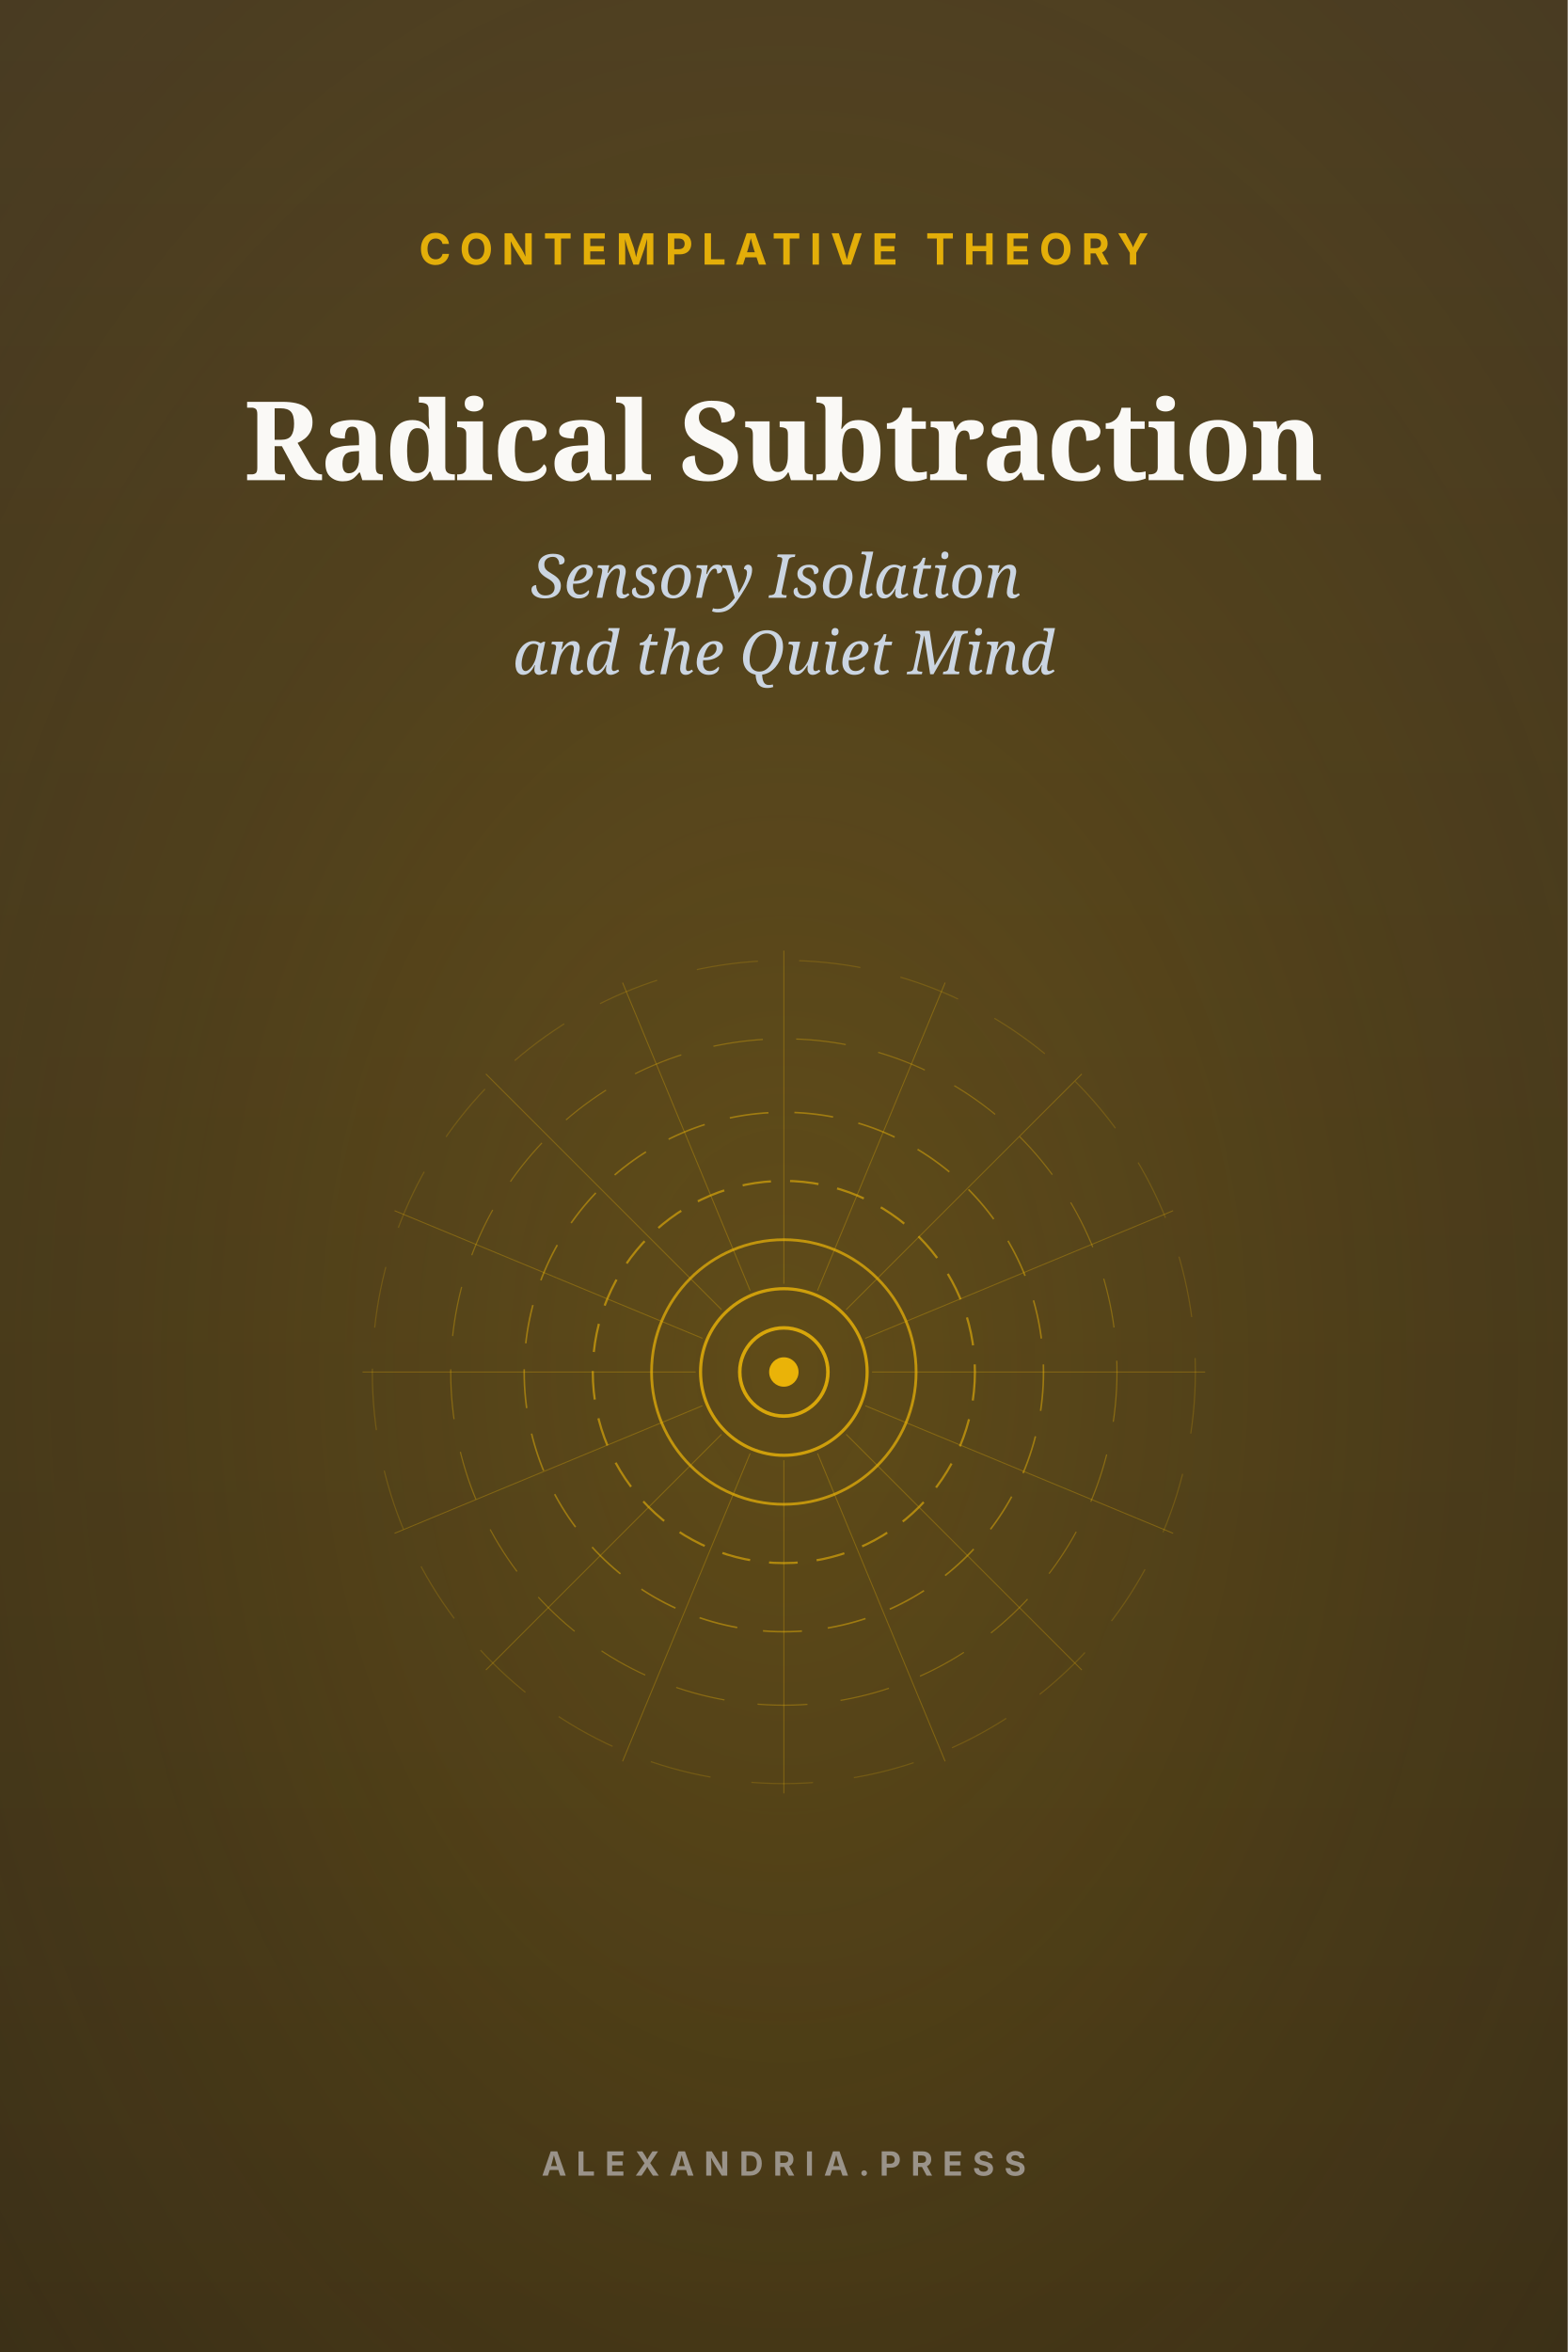
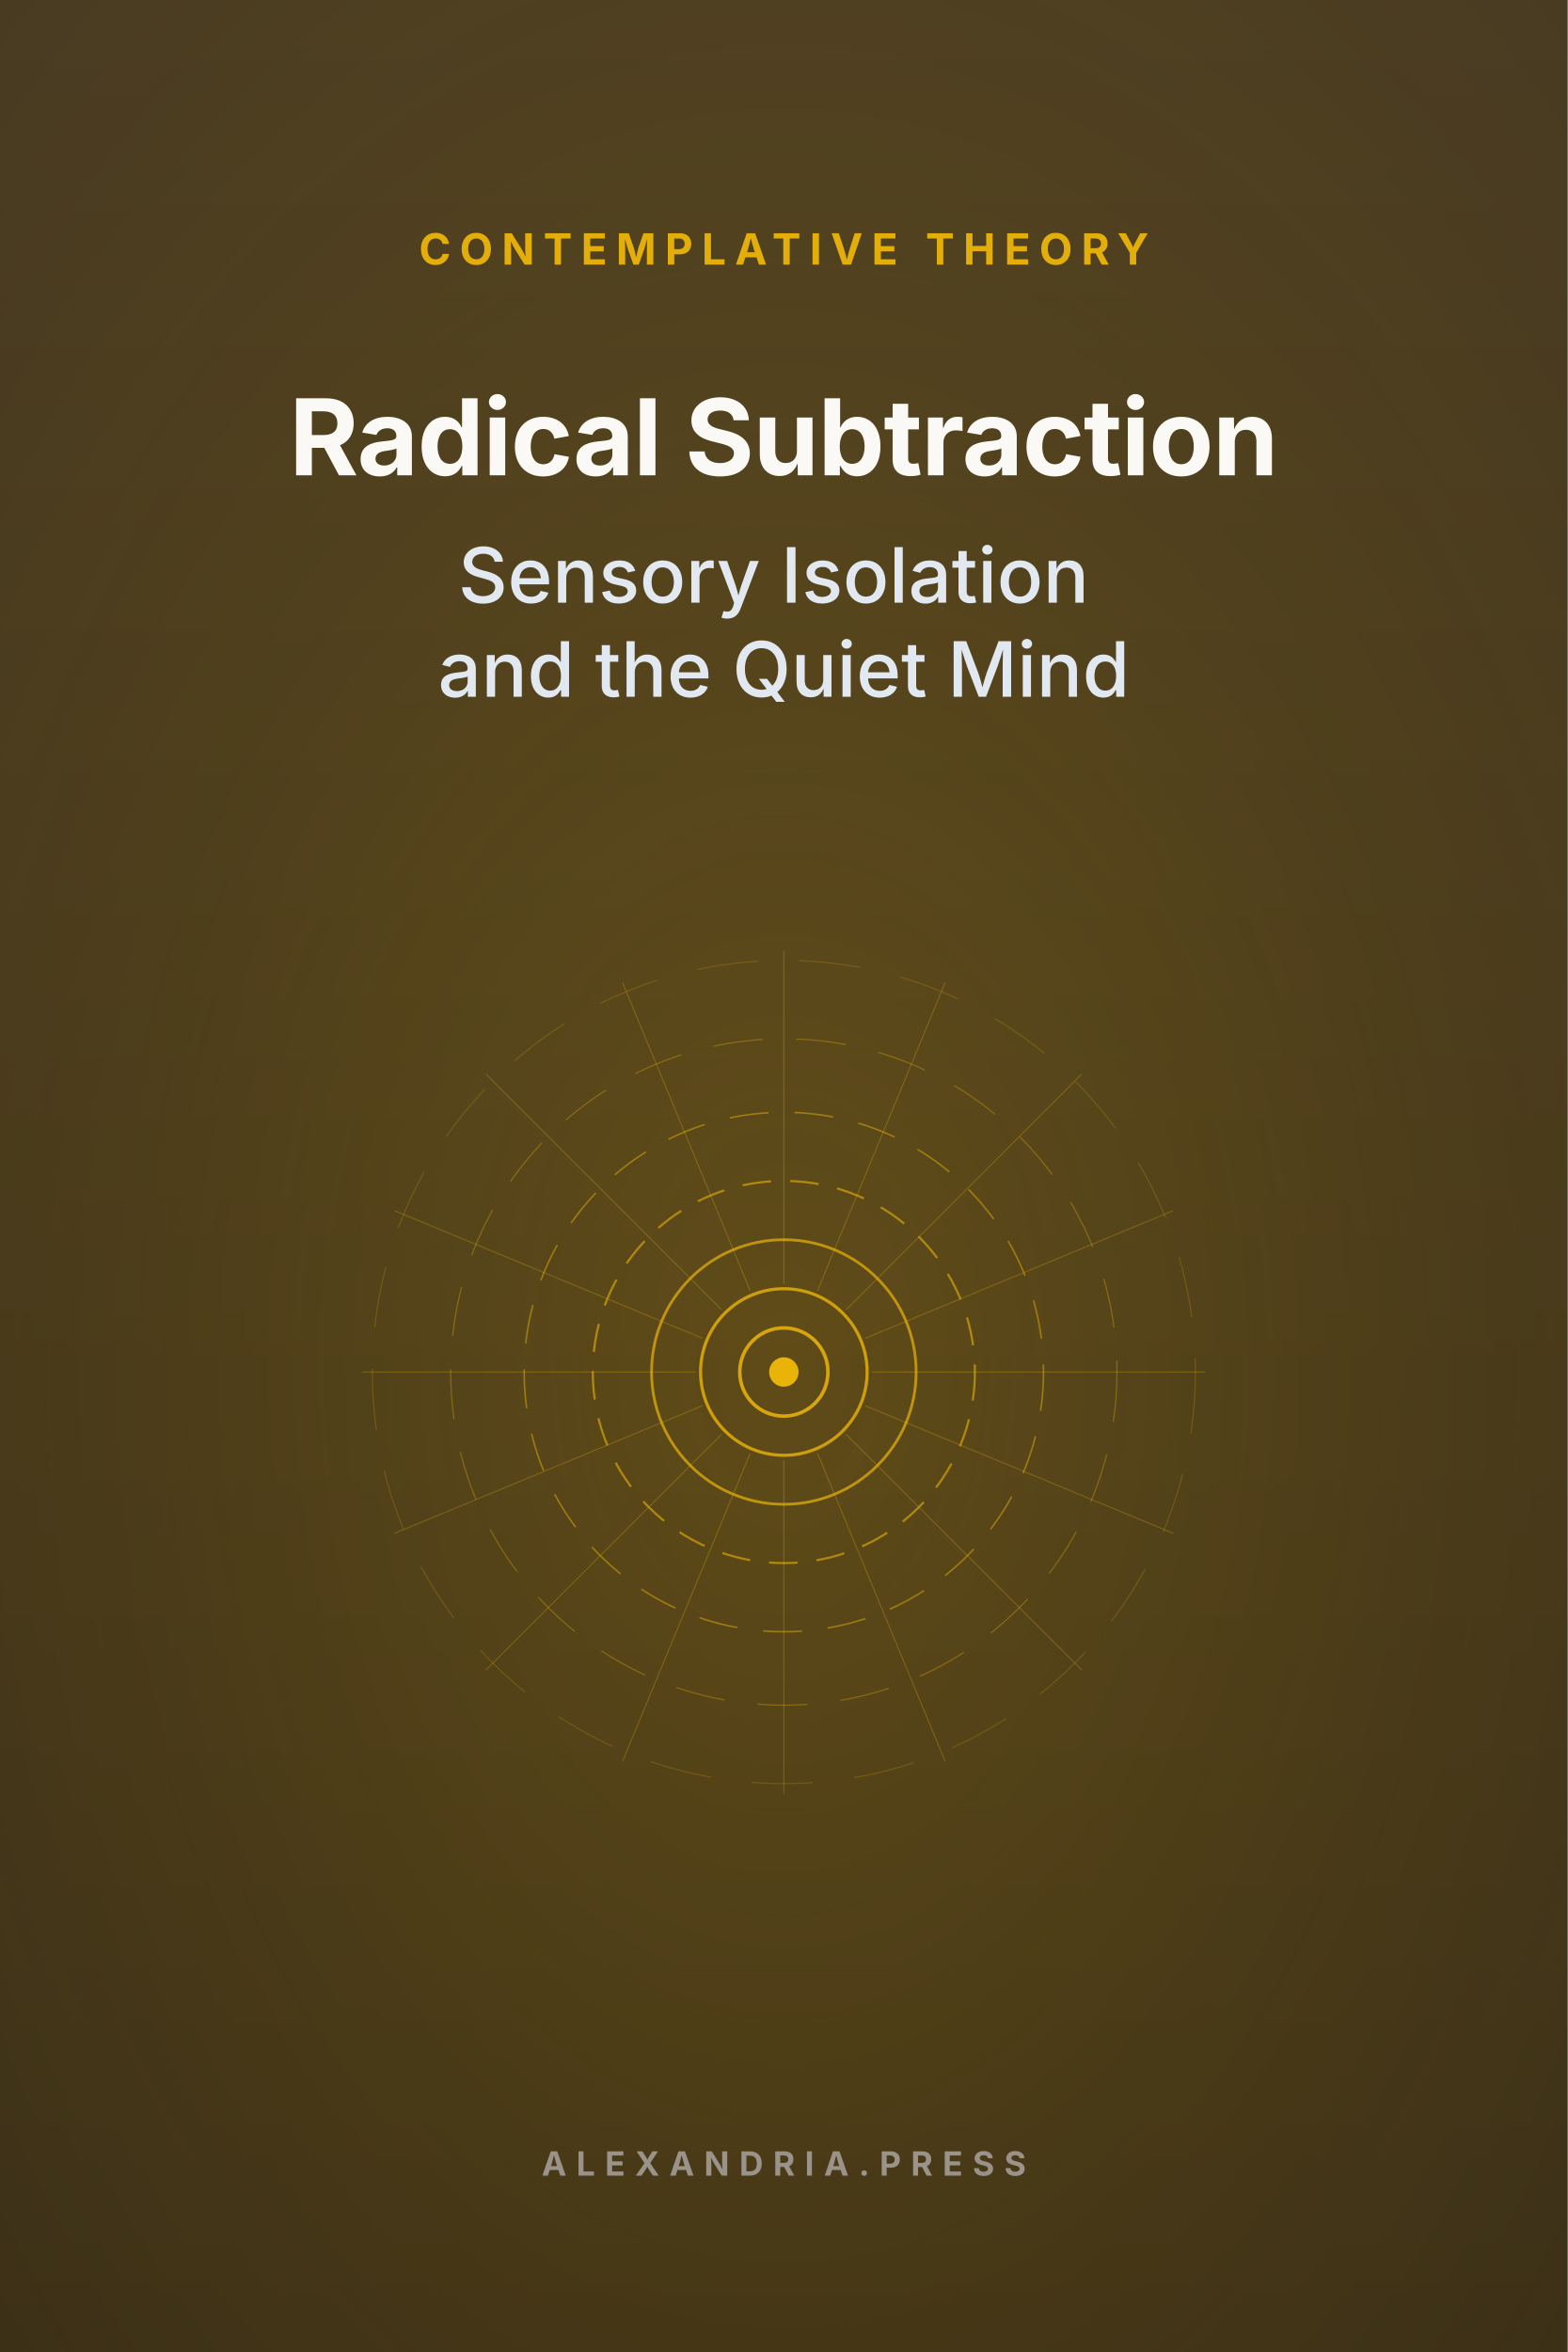
<svg xmlns="http://www.w3.org/2000/svg" viewBox="0 0 1600 2400" width="100%" height="100%">
  <defs>
    <linearGradient id="bg-radical-subtraction" x1="0%" y1="0%" x2="0%" y2="100%">
      <stop offset="0%" stop-color="#3b3124" />
      <stop offset="60%" stop-color="#2f271d" />
      <stop offset="100%" stop-color="#282119" />
    </linearGradient>
    <radialGradient id="halo-radical-subtraction" cx="50%" cy="58%" r="75%">
      <stop offset="0%" stop-color="#eab308" stop-opacity="0.26" />
      <stop offset="55%" stop-color="#eab308" stop-opacity="0.15" />
      <stop offset="100%" stop-color="#eab308" stop-opacity="0.08" />
    </radialGradient>
  </defs>
  <rect width="1600" height="2400" fill="url(#bg-radical-subtraction)" />
  <rect width="1600" height="2400" fill="url(#halo-radical-subtraction)" />
  <g text-anchor="middle" font-family="'Inter', -apple-system, sans-serif">
    <text x="800" y="270" font-size="44" font-weight="700" letter-spacing="9" fill="#eab308" opacity="0.95">CONTEMPLATIVE THEORY</text>
  </g>
  <g text-anchor="middle">
-     <text x="800" y="490" font-family="'Literata', Georgia, serif" font-size="112" font-weight="700" letter-spacing="-0.01em" fill="#faf9f6">
+     <text x="800" y="485" font-family="'Inter', -apple-system, BlinkMacSystemFont, 'Segoe UI', sans-serif" font-size="108" font-weight="700" letter-spacing="-0.01em" fill="#faf9f6">
      Radical Subtraction
    </text>
-     <text x="800" y="610" font-family="'Literata', Georgia, serif" font-size="62" font-weight="400" font-style="italic" fill="#cbd5e1">
+     <text x="800" y="615" font-family="'Inter', -apple-system, BlinkMacSystemFont, 'Segoe UI', sans-serif" font-size="78" font-weight="500" fill="#e2e8f0">
      <tspan x="800" dy="0">Sensory Isolation</tspan>
-       <tspan x="800" dy="78">and the Quiet Mind</tspan>
+       <tspan x="800" dy="96">and the Quiet Mind</tspan>
    </text>
  </g>
  <g class="emblem-void">
    <circle cx="800" cy="1400" r="45" stroke="#eab308" stroke-width="3.6" stroke-dasharray="none" fill="none" opacity="0.87" />
    <circle cx="800" cy="1400" r="85" stroke="#eab308" stroke-width="3.2" stroke-dasharray="none" fill="none" opacity="0.80" />
    <circle cx="800" cy="1400" r="135" stroke="#eab308" stroke-width="2.8" stroke-dasharray="none" fill="none" opacity="0.71" />
    <circle cx="800" cy="1400" r="195" stroke="#eab308" stroke-width="2.2" stroke-dasharray="29.2,19.5" fill="none" opacity="0.60" />
    <circle cx="800" cy="1400" r="265" stroke="#eab308" stroke-width="1.6" stroke-dasharray="39.8,26.5" fill="none" opacity="0.48" />
    <circle cx="800" cy="1400" r="340" stroke="#eab308" stroke-width="1.2" stroke-dasharray="51.0,34.0" fill="none" opacity="0.34" />
    <circle cx="800" cy="1400" r="420" stroke="#eab308" stroke-width="1.2" stroke-dasharray="63.0,42.0" fill="none" opacity="0.20" />
    <line x1="890.0" y1="1400.0" x2="1230.0" y2="1400.0" stroke="#eab308" stroke-width="1.0" opacity="0.3" />
    <line x1="883.1" y1="1434.4" x2="1197.3" y2="1564.6" stroke="#eab308" stroke-width="1.0" opacity="0.3" />
    <line x1="863.6" y1="1463.6" x2="1104.1" y2="1704.1" stroke="#eab308" stroke-width="1.0" opacity="0.3" />
    <line x1="834.4" y1="1483.1" x2="964.6" y2="1797.3" stroke="#eab308" stroke-width="1.0" opacity="0.3" />
    <line x1="800.0" y1="1490.0" x2="800.0" y2="1830.0" stroke="#eab308" stroke-width="1.0" opacity="0.3" />
    <line x1="765.6" y1="1483.1" x2="635.4" y2="1797.3" stroke="#eab308" stroke-width="1.0" opacity="0.3" />
    <line x1="736.4" y1="1463.6" x2="495.9" y2="1704.1" stroke="#eab308" stroke-width="1.0" opacity="0.3" />
    <line x1="716.9" y1="1434.4" x2="402.7" y2="1564.6" stroke="#eab308" stroke-width="1.0" opacity="0.3" />
    <line x1="710.0" y1="1400.0" x2="370.0" y2="1400.0" stroke="#eab308" stroke-width="1.0" opacity="0.3" />
    <line x1="716.9" y1="1365.6" x2="402.7" y2="1235.4" stroke="#eab308" stroke-width="1.0" opacity="0.3" />
    <line x1="736.4" y1="1336.4" x2="495.9" y2="1095.9" stroke="#eab308" stroke-width="1.0" opacity="0.3" />
    <line x1="765.6" y1="1316.9" x2="635.4" y2="1002.7" stroke="#eab308" stroke-width="1.0" opacity="0.3" />
    <line x1="800.0" y1="1310.0" x2="800.0" y2="970.0" stroke="#eab308" stroke-width="1.0" opacity="0.3" />
    <line x1="834.4" y1="1316.9" x2="964.6" y2="1002.7" stroke="#eab308" stroke-width="1.0" opacity="0.3" />
    <line x1="863.6" y1="1336.4" x2="1104.1" y2="1095.9" stroke="#eab308" stroke-width="1.0" opacity="0.3" />
    <line x1="883.1" y1="1365.6" x2="1197.3" y2="1235.4" stroke="#eab308" stroke-width="1.0" opacity="0.3" />
    <circle cx="800" cy="1400" r="15" fill="#eab308" />
  </g>
  <g text-anchor="middle" font-family="'Inter', -apple-system, sans-serif">
    <text x="800" y="2220" font-size="34" font-weight="700" letter-spacing="10" fill="#a8a29e" opacity="0.85">ALEXANDRIA.PRESS</text>
  </g>
</svg>
